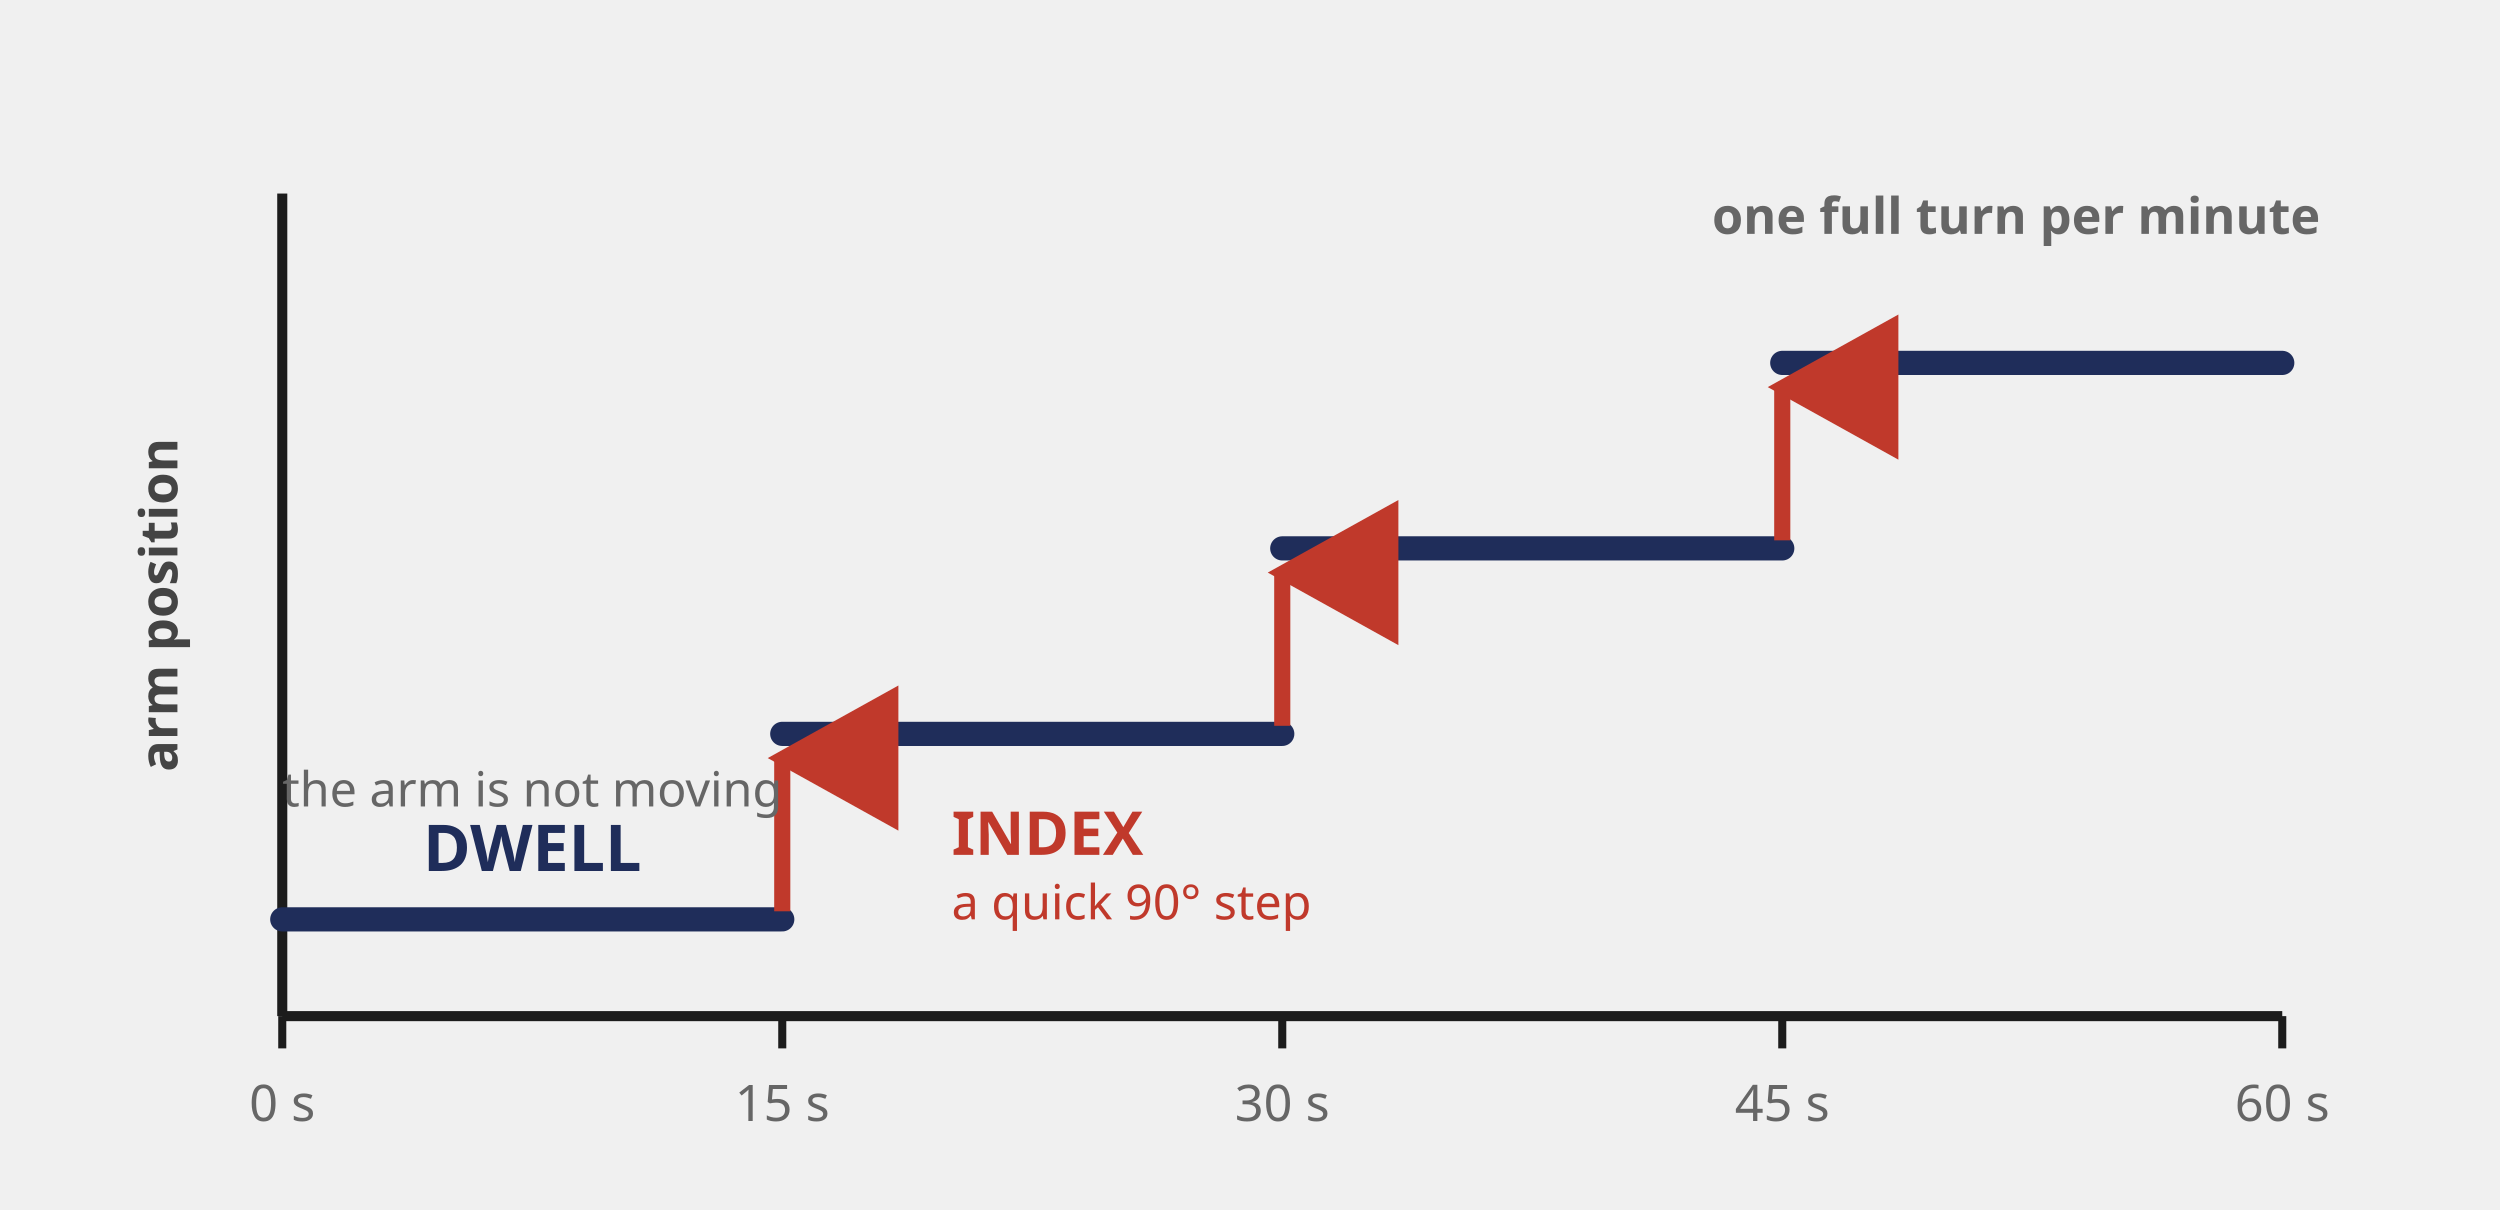
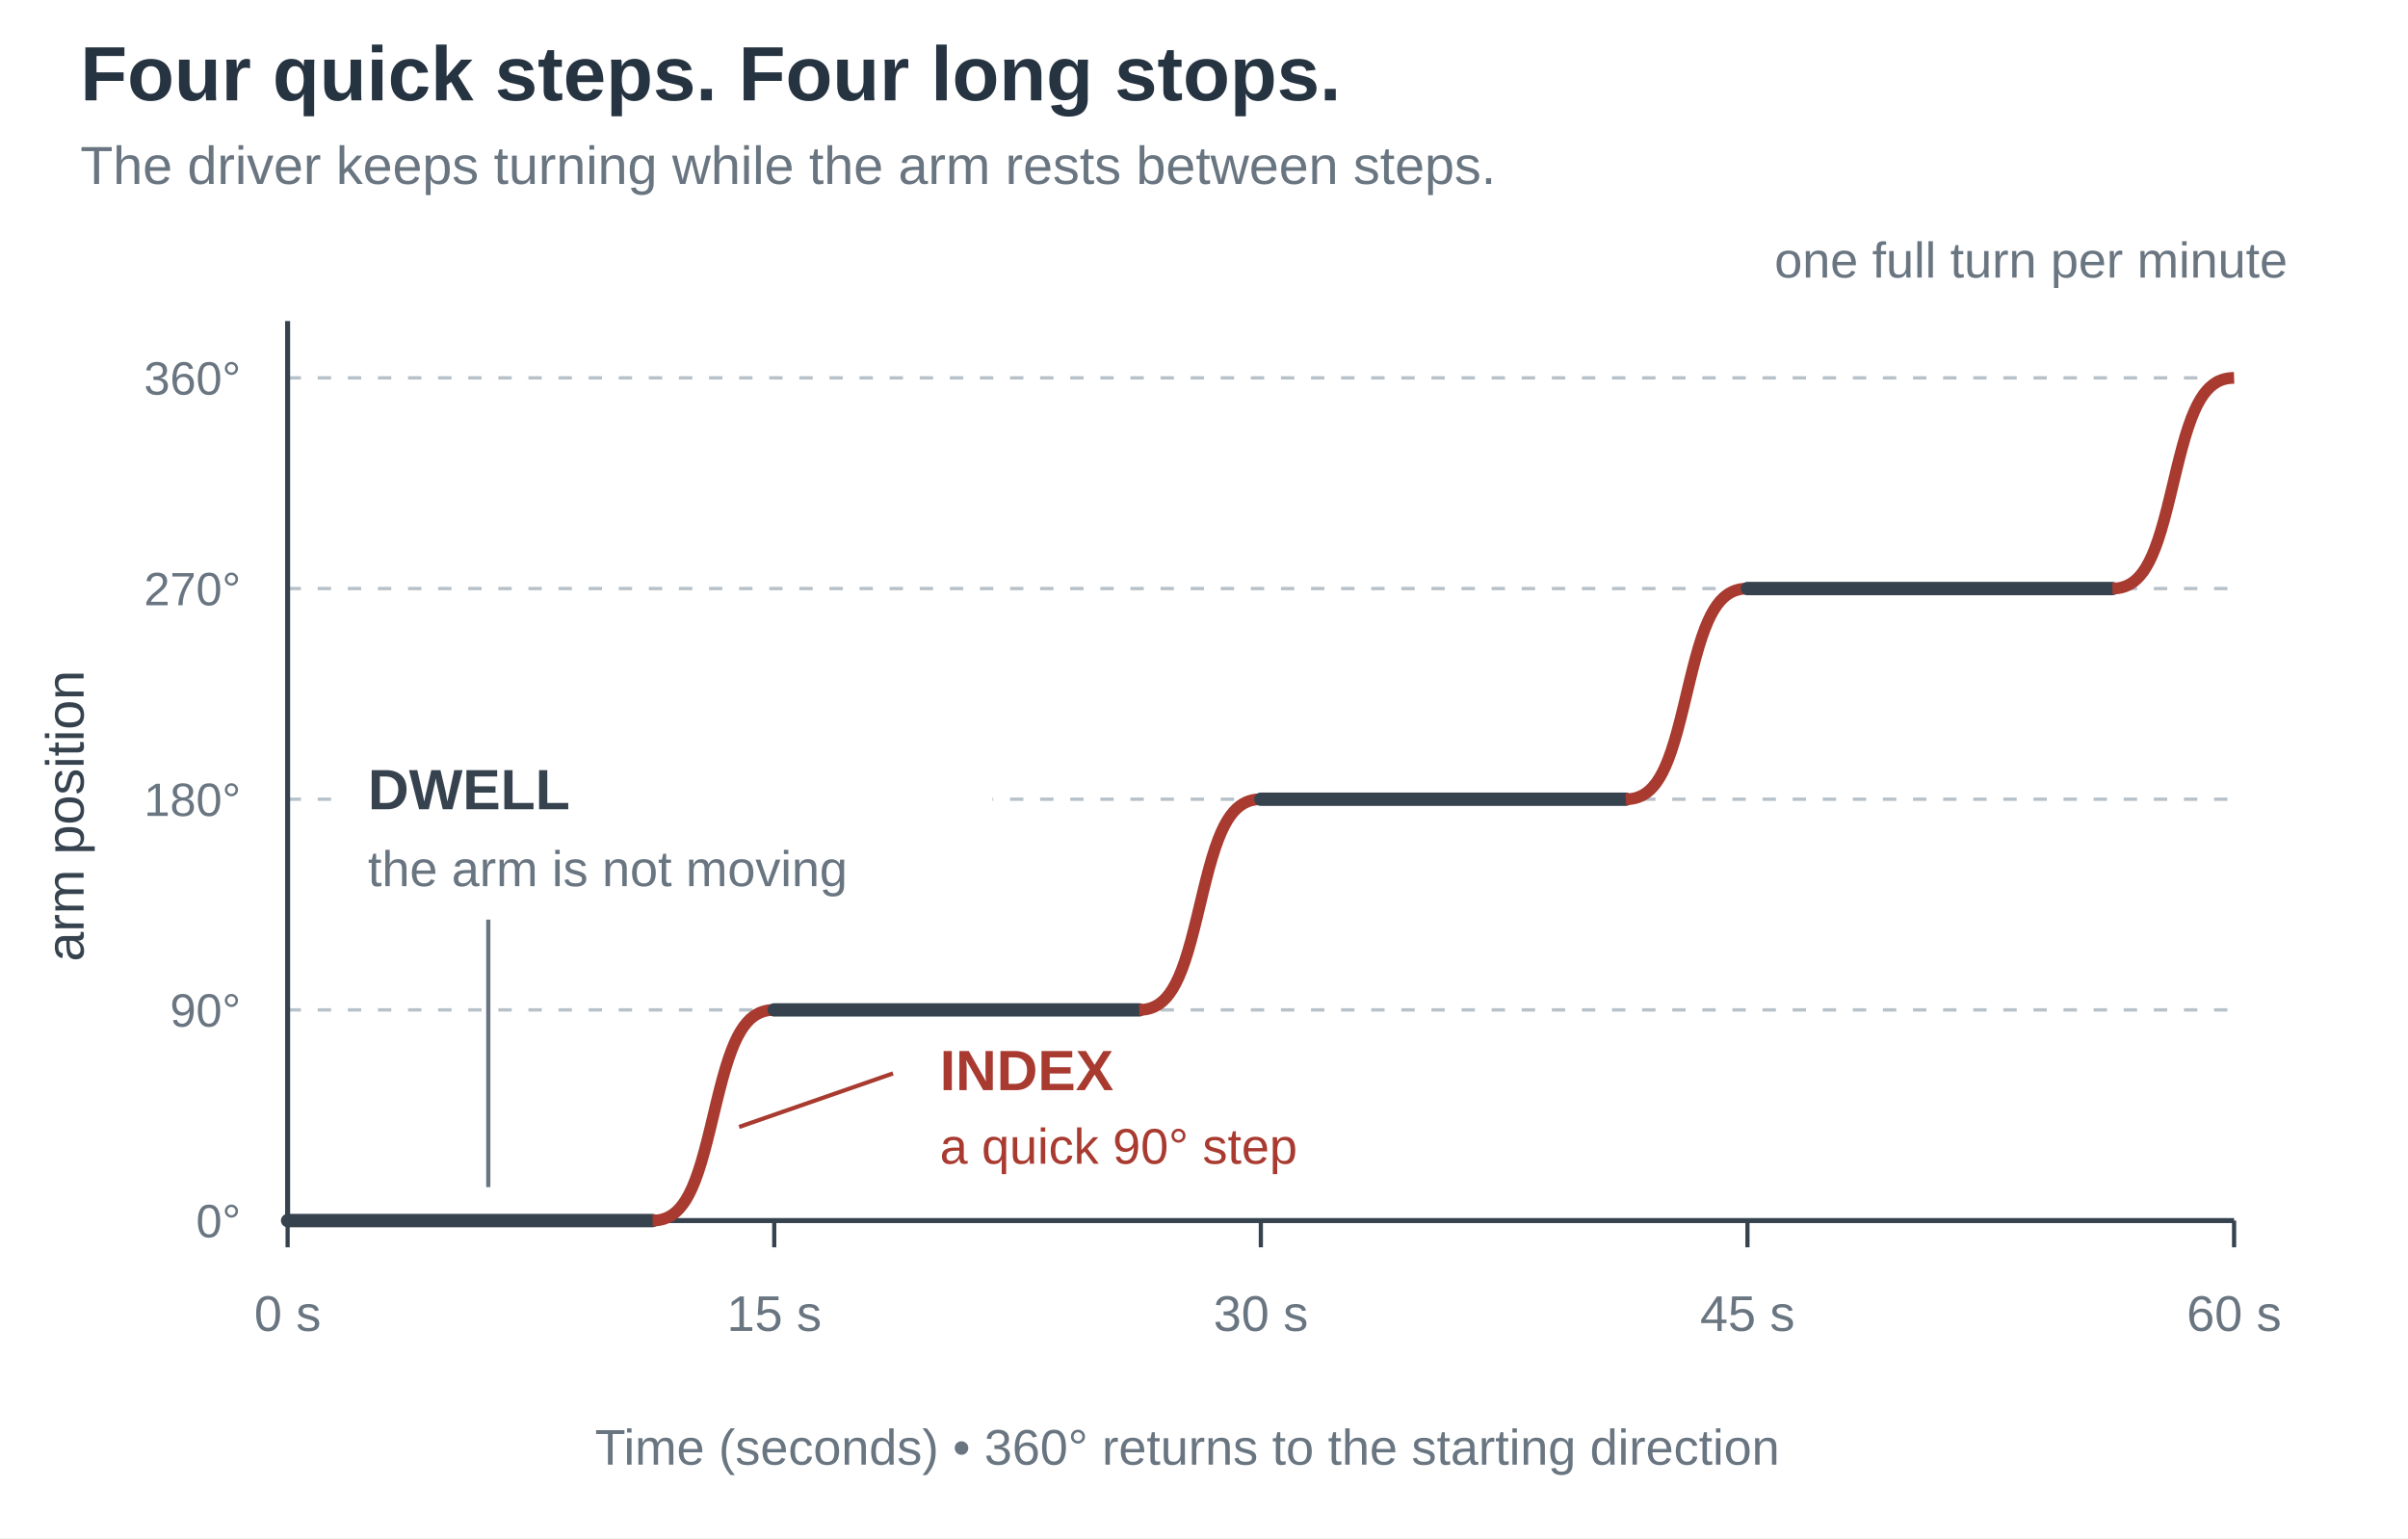
- <svg xmlns="http://www.w3.org/2000/svg" viewBox="0 0 620 300" role="img" aria-label="A graph of the arm's position over one minute. The line is flat for fifteen seconds, then jumps up, then is flat again for fifteen seconds, and so on, four times. The flat stretches are labelled dwell and the jumps are labelled index.">
+ <svg xmlns="http://www.w3.org/2000/svg" viewBox="0 0 720 460" role="img" aria-labelledby="geneva-timing-title geneva-timing-description">
  <defs>
-     <marker id="upC" viewBox="0 0 10 10" refX="5" refY="1" markerWidth="9" markerHeight="9" orient="auto">
-       <path d="M0,9 L5,0 L10,9 z" fill="#C0392B" />
-     </marker>
  </defs>
-   <line x1="70" y1="252" x2="566" y2="252" stroke="#1C1C1C" stroke-width="2.5" />
-   <line x1="70" y1="252" x2="70" y2="48" stroke="#1C1C1C" stroke-width="2.5" />
-   <text x="44" y="150" text-anchor="middle" font-family="'Barlow',sans-serif" font-size="13" font-weight="600" fill="#444" transform="rotate(-90 44 150)">arm position</text>
-   <g font-family="'Barlow',sans-serif" font-size="12.5" fill="#666" text-anchor="middle">
-     <line x1="70" y1="252" x2="70" y2="260" stroke="#1C1C1C" stroke-width="2" />
-     <text x="70" y="278">0 s</text>
-     <line x1="194" y1="252" x2="194" y2="260" stroke="#1C1C1C" stroke-width="2" />
-     <text x="194" y="278">15 s</text>
-     <line x1="318" y1="252" x2="318" y2="260" stroke="#1C1C1C" stroke-width="2" />
-     <text x="318" y="278">30 s</text>
-     <line x1="442" y1="252" x2="442" y2="260" stroke="#1C1C1C" stroke-width="2" />
-     <text x="442" y="278">45 s</text>
-     <line x1="566" y1="252" x2="566" y2="260" stroke="#1C1C1C" stroke-width="2" />
-     <text x="566" y="278">60 s</text>
+   <rect width="720" height="460" fill="#fff" />
+   <g font-family="Barlow, Arial, sans-serif" fill="#263340" font-size="16">
+     <text x="24" y="30" font-size="23" fill="#263340" font-weight="600">Four quick steps. Four long stops.</text>
+     <text x="24" y="55" font-size="16" fill="#697580">The driver keeps turning while the arm rests between steps.</text>
+     <text x="684" y="83" font-size="15" fill="#697580" text-anchor="end">one full turn per minute</text>
+     <path d="M86 365H668" fill="none" stroke="#b7c1c9" stroke-width="1" stroke-dasharray="4 5" />
+     <text x="72" y="370" font-size="14" fill="#697580" text-anchor="end">0°</text>
+     <path d="M86 302H668" fill="none" stroke="#b7c1c9" stroke-width="1" stroke-dasharray="4 5" />
+     <text x="72" y="307" font-size="14" fill="#697580" text-anchor="end">90°</text>
+     <path d="M86 239H668" fill="none" stroke="#b7c1c9" stroke-width="1" stroke-dasharray="4 5" />
+     <text x="72" y="244" font-size="14" fill="#697580" text-anchor="end">180°</text>
+     <path d="M86 176H668" fill="none" stroke="#b7c1c9" stroke-width="1" stroke-dasharray="4 5" />
+     <text x="72" y="181" font-size="14" fill="#697580" text-anchor="end">270°</text>
+     <path d="M86 113H668" fill="none" stroke="#b7c1c9" stroke-width="1" stroke-dasharray="4 5" />
+     <text x="72" y="118" font-size="14" fill="#697580" text-anchor="end">360°</text>
+     <path d="M86 365V373" fill="none" stroke="#36434f" stroke-width="1.25" />
+     <text x="86" y="398" font-size="15" fill="#697580" text-anchor="middle">0 s</text>
+     <path d="M231.5 365V373" fill="none" stroke="#36434f" stroke-width="1.25" />
+     <text x="231.5" y="398" font-size="15" fill="#697580" text-anchor="middle">15 s</text>
+     <path d="M377 365V373" fill="none" stroke="#36434f" stroke-width="1.25" />
+     <text x="377" y="398" font-size="15" fill="#697580" text-anchor="middle">30 s</text>
+     <path d="M522.5 365V373" fill="none" stroke="#36434f" stroke-width="1.25" />
+     <text x="522.5" y="398" font-size="15" fill="#697580" text-anchor="middle">45 s</text>
+     <path d="M668 365V373" fill="none" stroke="#36434f" stroke-width="1.25" />
+     <text x="668" y="398" font-size="15" fill="#697580" text-anchor="middle">60 s</text>
+     <path d="M86 96V365H668" fill="none" stroke="#36434f" stroke-width="1.5" />
+     <text x="25" y="244" font-size="16" fill="#36434f" transform="rotate(-90 25 244)" text-anchor="middle">arm position</text>
+     <path d="M86 365H195.125" fill="none" stroke="#36434f" stroke-width="4" stroke-linecap="round" />
+     <path d="M195.125 365L196.034 364.968L196.944 364.866L197.853 364.685L198.762 364.415L199.672 364.043L200.581 363.555L201.491 362.935L202.4 362.164L203.309 361.22L204.219 360.079L205.128 358.715L206.037 357.098L206.947 355.2L207.856 352.995L208.766 350.463L209.675 347.599L210.584 344.416L211.494 340.954L212.403 337.283L213.313 333.5L214.222 329.717L215.131 326.046L216.041 322.584L216.95 319.401L217.859 316.537L218.769 314.005L219.678 311.8L220.587 309.902L221.497 308.285L222.406 306.921L223.316 305.78L224.225 304.836L225.134 304.065L226.044 303.445L226.953 302.957L227.862 302.585L228.772 302.315L229.681 302.134L230.591 302.032L231.5 302" fill="none" stroke="#a83a30" stroke-width="3.5" />
+     <path d="M231.5 302H340.625" fill="none" stroke="#36434f" stroke-width="4" stroke-linecap="round" />
+     <path d="M340.625 302L341.534 301.968L342.444 301.866L343.353 301.685L344.262 301.415L345.172 301.043L346.081 300.555L346.991 299.935L347.9 299.164L348.809 298.22L349.719 297.079L350.628 295.715L351.537 294.098L352.447 292.2L353.356 289.995L354.266 287.463L355.175 284.599L356.084 281.416L356.994 277.954L357.903 274.283L358.813 270.5L359.722 266.717L360.631 263.046L361.541 259.584L362.45 256.401L363.359 253.537L364.269 251.005L365.178 248.8L366.087 246.902L366.997 245.285L367.906 243.921L368.816 242.78L369.725 241.836L370.634 241.065L371.544 240.445L372.453 239.957L373.362 239.585L374.272 239.315L375.181 239.134L376.091 239.032L377 239" fill="none" stroke="#a83a30" stroke-width="3.5" />
+     <path d="M377 239H486.125" fill="none" stroke="#36434f" stroke-width="4" stroke-linecap="round" />
+     <path d="M486.125 239L487.034 238.968L487.944 238.866L488.853 238.685L489.762 238.415L490.672 238.043L491.581 237.555L492.491 236.935L493.4 236.164L494.309 235.22L495.219 234.079L496.128 232.715L497.037 231.098L497.947 229.2L498.856 226.995L499.766 224.463L500.675 221.599L501.584 218.416L502.494 214.954L503.403 211.283L504.312 207.5L505.222 203.717L506.131 200.046L507.041 196.584L507.95 193.401L508.859 190.537L509.769 188.005L510.678 185.8L511.587 183.902L512.497 182.285L513.406 180.921L514.316 179.78L515.225 178.836L516.134 178.065L517.044 177.445L517.953 176.957L518.862 176.585L519.772 176.315L520.681 176.134L521.591 176.032L522.5 176" fill="none" stroke="#a83a30" stroke-width="3.5" />
+     <path d="M522.5 176H631.625" fill="none" stroke="#36434f" stroke-width="4" stroke-linecap="round" />
+     <path d="M631.625 176L632.534 175.968L633.444 175.866L634.353 175.685L635.262 175.415L636.172 175.043L637.081 174.555L637.991 173.935L638.9 173.164L639.809 172.22L640.719 171.079L641.628 169.715L642.537 168.098L643.447 166.2L644.356 163.995L645.266 161.463L646.175 158.599L647.084 155.416L647.994 151.954L648.903 148.283L649.813 144.5L650.722 140.717L651.631 137.046L652.541 133.584L653.45 130.401L654.359 127.537L655.269 125.005L656.178 122.8L657.087 120.902L657.997 119.285L658.906 117.921L659.816 116.78L660.725 115.836L661.634 115.065L662.544 114.445L663.453 113.957L664.362 113.585L665.272 113.315L666.181 113.134L667.091 113.032L668 113" fill="none" stroke="#a83a30" stroke-width="3.5" />
+     <rect x="101" y="222" width="195" height="60" rx="3" fill="#fff" stroke="#fff" stroke-width="1.5" />
+     <text x="110" y="242" font-size="17" fill="#36434f" font-weight="600">DWELL</text>
+     <text x="110" y="265" font-size="15" fill="#697580">the arm is not moving</text>
+     <path d="M146 275V355" fill="none" stroke="#697580" stroke-width="1.25" />
+     <text x="281" y="326" font-size="17" fill="#a83a30" font-weight="600">INDEX</text>
+     <text x="281" y="348" font-size="15" fill="#a83a30">a quick 90° step</text>
+     <path d="M267 321 221 337" fill="none" stroke="#a83a30" stroke-width="1.25" />
+     <text x="355" y="438" font-size="15" fill="#697580" text-anchor="middle">Time (seconds) • 360° returns to the starting direction</text>
  </g>
-   <g stroke="#1F2D5A" stroke-width="6" fill="none" stroke-linecap="round">
-     <line x1="70" y1="228" x2="194" y2="228" />
-     <line x1="194" y1="182" x2="318" y2="182" />
-     <line x1="318" y1="136" x2="442" y2="136" />
-     <line x1="442" y1="90" x2="566" y2="90" />
-   </g>
-   <g stroke="#C0392B" stroke-width="4" fill="none">
-     <line x1="194" y1="226" x2="194" y2="188" marker-end="url(#upC)" />
-     <line x1="318" y1="180" x2="318" y2="142" marker-end="url(#upC)" />
-     <line x1="442" y1="134" x2="442" y2="96" marker-end="url(#upC)" />
-   </g>
-   <text x="132" y="216" text-anchor="middle" font-family="'Barlow Condensed',sans-serif" font-size="16" font-weight="700" fill="#1F2D5A">DWELL</text>
-   <text x="132" y="200" text-anchor="middle" font-family="'Barlow',sans-serif" font-size="12" fill="#666">the arm is not moving</text>
-   <text x="236" y="212" font-family="'Barlow Condensed',sans-serif" font-size="15" font-weight="700" fill="#C0392B">INDEX</text>
-   <text x="236" y="228" font-family="'Barlow',sans-serif" font-size="12" fill="#C0392B">a quick 90° step</text>
-   <text x="500" y="58" text-anchor="middle" font-family="'Barlow',sans-serif" font-size="12.5" font-weight="600" fill="#666">one full turn per minute</text>
</svg>
